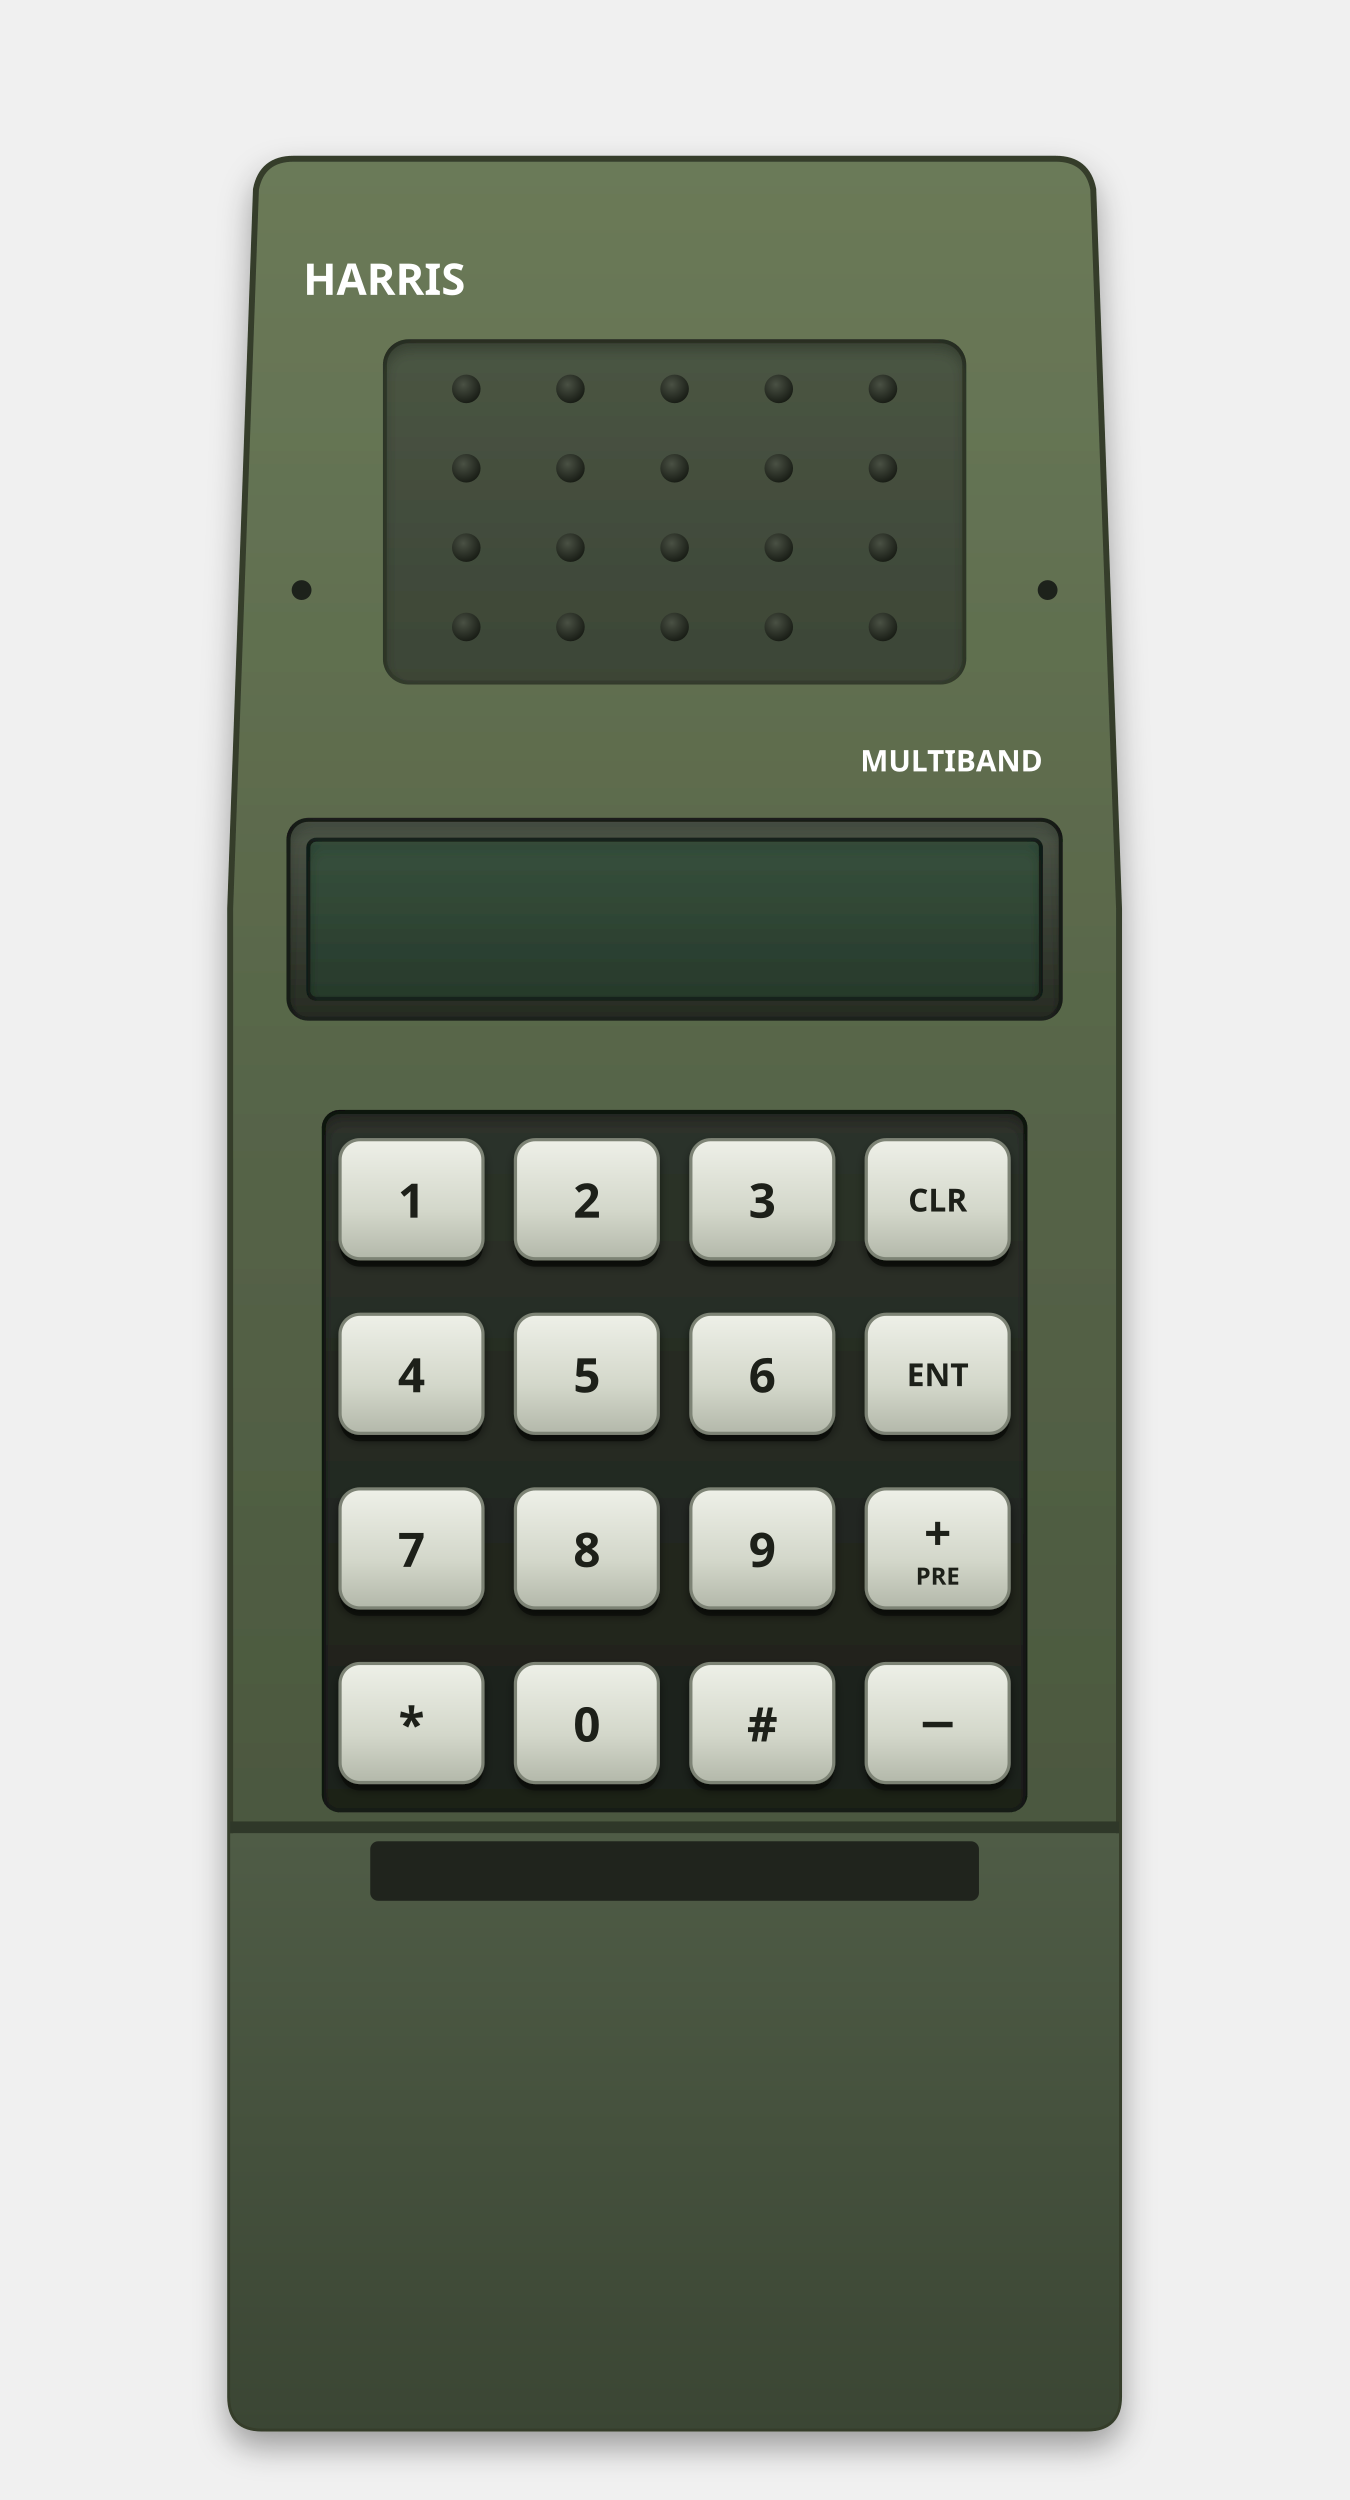
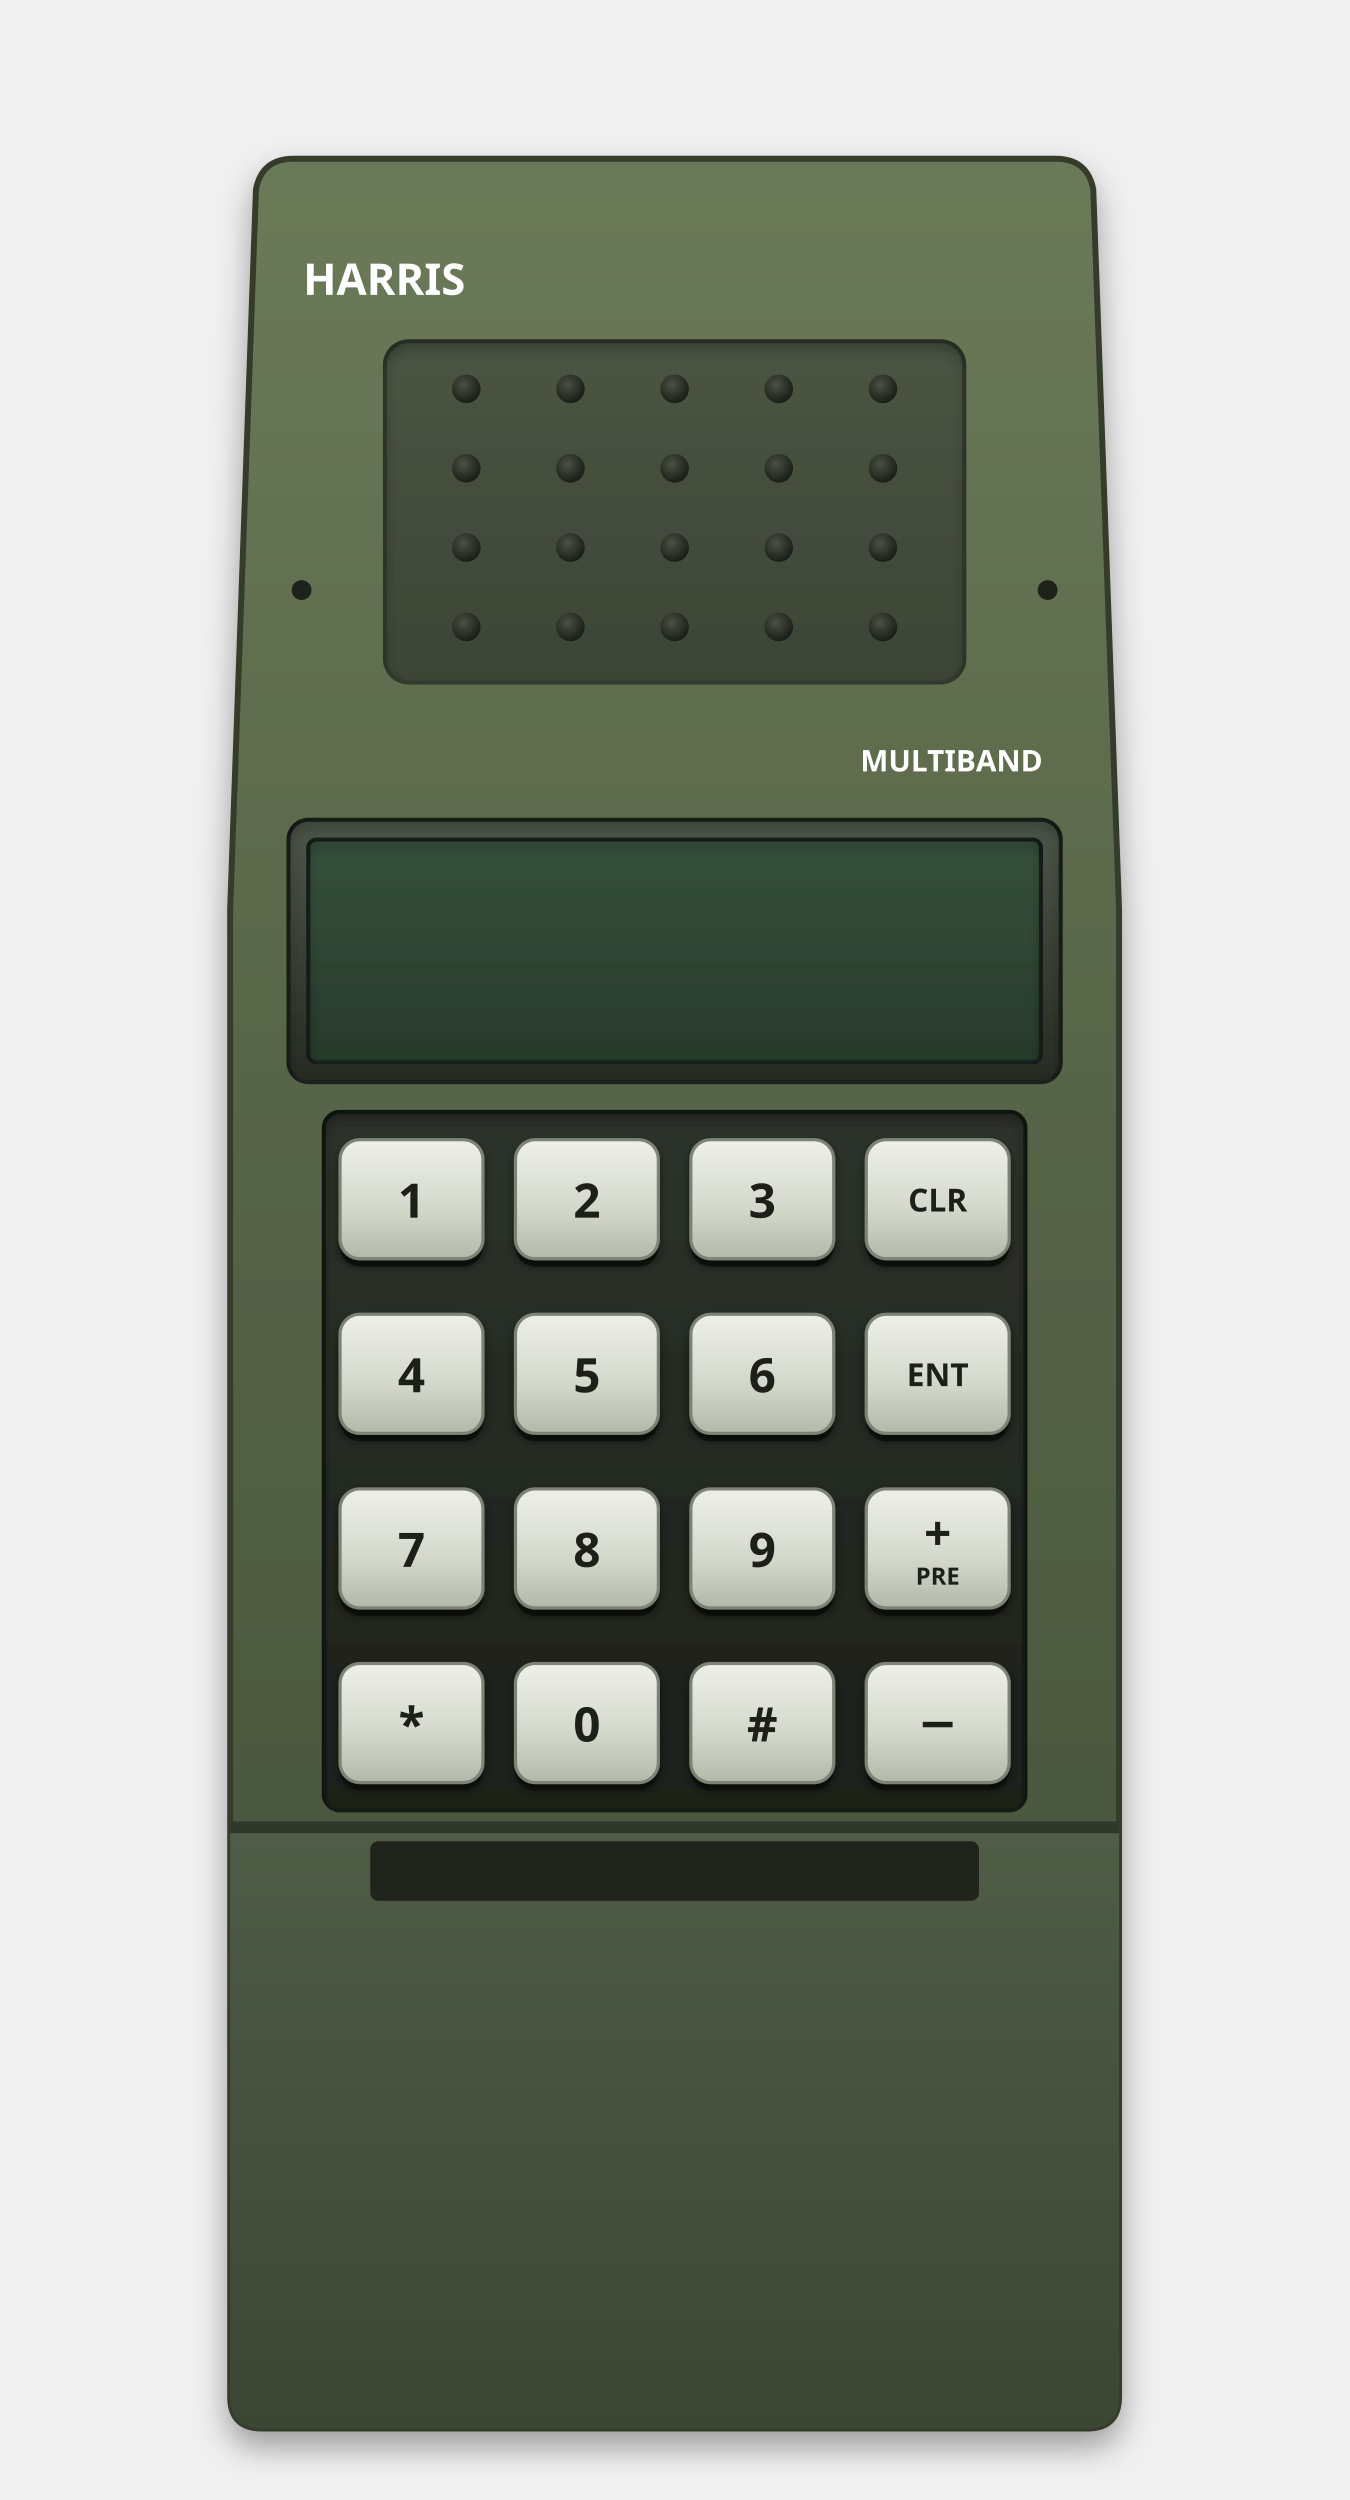
<svg xmlns="http://www.w3.org/2000/svg" id="front-view" viewBox="0 0 340 630">
  <defs>
    <linearGradient id="f-body" x1="0" y1="0" x2="0" y2="1">
      <stop offset="0" stop-color="#6b7a58" />
      <stop offset="0.45" stop-color="#556347" />
      <stop offset="1" stop-color="#434e38" />
    </linearGradient>
    <linearGradient id="f-battery" x1="0" y1="0" x2="0" y2="1">
      <stop offset="0" stop-color="#4f5c46" />
      <stop offset="1" stop-color="#3b4634" />
    </linearGradient>
    <linearGradient id="f-bezel" x1="0" y1="0" x2="0" y2="1">
      <stop offset="0" stop-color="#4d5648" />
      <stop offset="1" stop-color="#262b22" />
    </linearGradient>
    <linearGradient id="f-lcd" x1="0" y1="0" x2="0" y2="1">
      <stop offset="0" stop-color="#37513d" />
      <stop offset="1" stop-color="#27392b" />
    </linearGradient>
    <linearGradient id="f-glass" x1="0" y1="0" x2="0" y2="1">
      <stop offset="0" stop-color="#ffffff" stop-opacity="0.16" />
      <stop offset="0.5" stop-color="#ffffff" stop-opacity="0.03" />
      <stop offset="1" stop-color="#ffffff" stop-opacity="0" />
    </linearGradient>
    <linearGradient id="f-well" x1="0" y1="0" x2="0" y2="1">
      <stop offset="0" stop-color="#2d332a" />
      <stop offset="1" stop-color="#1c2019" />
    </linearGradient>
    <linearGradient id="f-key" x1="0" y1="0" x2="0" y2="1">
      <stop offset="0" stop-color="#eef0e8" />
      <stop offset="0.6" stop-color="#d3d7ca" />
      <stop offset="1" stop-color="#b3b8aa" />
    </linearGradient>
    <linearGradient id="f-key-inert" x1="0" y1="0" x2="0" y2="1">
      <stop offset="0" stop-color="#b9beb0" />
      <stop offset="1" stop-color="#959b8c" />
    </linearGradient>
    <linearGradient id="f-grille" x1="0" y1="0" x2="0" y2="1">
      <stop offset="0" stop-color="#4a5543" />
      <stop offset="1" stop-color="#3c4536" />
    </linearGradient>
    <radialGradient id="f-hole" cx="0.4" cy="0.35" r="0.7">
      <stop offset="0" stop-color="#4a5144" />
      <stop offset="1" stop-color="#161a13" />
    </radialGradient>
    <filter id="f-drop" x="-10%" y="-5%" width="120%" height="115%">
      <feDropShadow dx="0" dy="4" stdDeviation="4" flood-color="#000000" flood-opacity="0.35" />
    </filter>
    <filter id="f-inset" x="-5%" y="-5%" width="110%" height="115%">
      <feComponentTransfer in="SourceAlpha" result="inv">
        <feFuncA type="table" tableValues="1 0" />
      </feComponentTransfer>
      <feGaussianBlur in="inv" stdDeviation="2" result="blur" />
      <feOffset in="blur" dx="0" dy="2" result="off" />
      <feFlood flood-color="#000000" flood-opacity="0.6" />
      <feComposite in2="off" operator="in" result="shadow" />
      <feComposite in="shadow" in2="SourceAlpha" operator="in" result="inner" />
      <feMerge>
        <feMergeNode in="SourceGraphic" />
        <feMergeNode in="inner" />
      </feMerge>
    </filter>
    <filter id="f-key-shadow" x="-20%" y="-20%" width="140%" height="150%">
      <feDropShadow dx="0" dy="1.5" stdDeviation="1.2" flood-color="#000000" flood-opacity="0.5" />
    </filter>
  </defs>
  <style>
    #front-view .body { fill: url(#f-body); stroke: #343c2b; stroke-width: 1.5; }
    #front-view .battery { fill: url(#f-battery); }
    #front-view .seam { fill: #2f3829; }
    #front-view .latch { fill: #20241d; }
    #front-view .grille-panel { fill: url(#f-grille); stroke: #343d2d; stroke-width: 1; }
    #front-view .grille-hole { fill: url(#f-hole); }
    #front-view .side-dot { fill: #1d221b; }
    #front-view .wordmark { font-family: sans-serif; font-weight: 700; fill: #ffffff; }
    #front-view .lcd-bezel { fill: url(#f-bezel); stroke: #1c211a; stroke-width: 1; }
    #front-view .lcd { fill: url(#f-lcd); stroke: #18201a; stroke-width: 1; }
    #front-view .keypad-well { fill: url(#f-well); stroke: #161a13; stroke-width: 1; }
    #front-view .key { fill: url(#f-key); stroke: #7d8375; stroke-width: 0.8; }
    #front-view .key-base { fill: #12150f; }
    #front-view .key-inert { fill: url(#f-key-inert); stroke: #6f7668; stroke-width: 0.8; }
    #front-view .key-label { font-family: sans-serif; font-size: 12px; font-weight: 600; fill: #1d2019; text-anchor: middle; dominant-baseline: central; }
    #front-view .small-label { font-family: sans-serif; font-size: 8px; font-weight: 600; fill: #1d2019; text-anchor: middle; dominant-baseline: central; }
    #front-view .micro-label { font-family: sans-serif; font-size: 6px; font-weight: 600; fill: #1d2019; text-anchor: middle; dominant-baseline: central; }
    #front-view .hit { fill: transparent; stroke: none; }
    #front-view .control { cursor: pointer; }
    #front-view .control:focus { outline: none; }
    #front-view .control:focus-visible .key { stroke: #ffffff; stroke-width: 2; }
    #front-view .key, #front-view .key-inert { filter: url(#f-key-shadow); }
    #front-view .control--active .key { fill: #aab1a0; }
  </style>
  <path class="body" filter="url(#f-drop)" d="M 74 40 H 266 Q 274 40 275.5 47.7 L 282 229 V 604 Q 282 612 274 612 H 66 Q 58 612 58 604 V 229 L 64.5 47.7 Q 66 40 74 40 Z" />
  <g aria-hidden="true">
    <rect class="grille-panel" filter="url(#f-inset)" x="97" y="86" width="146" height="86" rx="6" />
    <g class="grille-hole">
      <circle cx="117.5" cy="98" r="3.6" />
      <circle cx="143.75" cy="98" r="3.6" />
      <circle cx="170" cy="98" r="3.6" />
      <circle cx="196.25" cy="98" r="3.6" />
      <circle cx="222.5" cy="98" r="3.6" />
      <circle cx="117.5" cy="118" r="3.6" />
      <circle cx="143.75" cy="118" r="3.6" />
      <circle cx="170" cy="118" r="3.6" />
      <circle cx="196.25" cy="118" r="3.6" />
      <circle cx="222.5" cy="118" r="3.6" />
      <circle cx="117.5" cy="138" r="3.6" />
      <circle cx="143.75" cy="138" r="3.6" />
      <circle cx="170" cy="138" r="3.6" />
      <circle cx="196.25" cy="138" r="3.6" />
      <circle cx="222.5" cy="138" r="3.6" />
      <circle cx="117.5" cy="158" r="3.6" />
      <circle cx="143.75" cy="158" r="3.6" />
      <circle cx="170" cy="158" r="3.6" />
      <circle cx="196.25" cy="158" r="3.6" />
      <circle cx="222.5" cy="158" r="3.6" />
    </g>
  </g>
  <g aria-hidden="true">
    <circle class="side-dot" cx="76" cy="148.7" r="2.5" />
    <circle class="side-dot" cx="264" cy="148.7" r="2.5" />
  </g>
  <text class="wordmark" x="76.4" y="74.3" font-size="11" textLength="57.2" lengthAdjust="spacingAndGlyphs" aria-hidden="true">HARRIS</text>
  <text class="wordmark" x="216.8" y="194.4" font-size="7.5" textLength="46.8" lengthAdjust="spacingAndGlyphs" aria-hidden="true">MULTIBAND</text>
-   <rect class="lcd-bezel" filter="url(#f-inset)" x="72.7" y="206.6" width="194.6" height="50.1" rx="5" aria-hidden="true" />
-   <rect id="lcd-area" data-control="lcd-area" class="lcd" filter="url(#f-inset)" x="77.7" y="211.6" width="184.6" height="40.1" rx="2" />
+   <rect class="lcd-bezel" filter="url(#f-inset)" x="72.7" y="206.6" width="194.6" height="66.1" rx="5" aria-hidden="true" />
+   <rect id="lcd-area" data-control="lcd-area" class="lcd" filter="url(#f-inset)" x="77.7" y="211.6" width="184.6" height="56.1" rx="2" />
  <g transform="translate(-5.2 0)">
    <rect class="keypad-well" filter="url(#f-inset)" x="86.8" y="280.2" width="176.8" height="176" rx="4" aria-hidden="true" />
    <g class="control" id="keypad-preset-up" data-control="keypad-preset-up" aria-label="Preset up">
      <rect class="hit" x="219.4" y="368.2" width="44.2" height="44" />
      <rect class="key-base" x="223.5" y="377.2" width="36" height="30" rx="5" />
      <rect class="key" x="223.5" y="375.2" width="36" height="30" rx="5" />
      <text class="key-label" x="241.5" y="386">+</text>
      <text class="micro-label" x="241.5" y="397">PRE</text>
    </g>
    <g class="control" id="keypad-preset-down" data-control="keypad-preset-down" aria-label="Preset down">
      <rect class="hit" x="219.4" y="412.2" width="44.2" height="44" />
      <rect class="key-base" x="223.5" y="421.2" width="36" height="30" rx="5" />
      <rect class="key" x="223.5" y="419.2" width="36" height="30" rx="5" />
      <text class="key-label" x="241.5" y="434.2">−</text>
    </g>
    <g class="control" id="keypad-1" data-control="keypad-1" aria-label="Key 1">
      <rect class="hit" x="86.8" y="280.2" width="44.2" height="44" />
      <rect class="key-base" x="90.9" y="289.2" width="36" height="30" rx="5" />
      <rect class="key" x="90.9" y="287.2" width="36" height="30" rx="5" />
      <text class="key-label" x="108.9" y="302.2">1</text>
    </g>
    <g class="control" id="keypad-2" data-control="keypad-2" aria-label="Key 2">
      <rect class="hit" x="131" y="280.2" width="44.2" height="44" />
      <rect class="key-base" x="135.1" y="289.2" width="36" height="30" rx="5" />
      <rect class="key" x="135.1" y="287.2" width="36" height="30" rx="5" />
      <text class="key-label" x="153.1" y="302.2">2</text>
    </g>
    <g class="control" id="keypad-3" data-control="keypad-3" aria-label="Key 3">
      <rect class="hit" x="175.2" y="280.2" width="44.2" height="44" />
      <rect class="key-base" x="179.3" y="289.2" width="36" height="30" rx="5" />
      <rect class="key" x="179.3" y="287.2" width="36" height="30" rx="5" />
      <text class="key-label" x="197.3" y="302.2">3</text>
    </g>
    <g class="control" id="keypad-4" data-control="keypad-4" aria-label="Key 4">
      <rect class="hit" x="86.8" y="324.2" width="44.2" height="44" />
      <rect class="key-base" x="90.9" y="333.2" width="36" height="30" rx="5" />
      <rect class="key" x="90.9" y="331.2" width="36" height="30" rx="5" />
      <text class="key-label" x="108.9" y="346.2">4</text>
    </g>
    <g class="control" id="keypad-5" data-control="keypad-5" aria-label="Key 5">
      <rect class="hit" x="131" y="324.2" width="44.2" height="44" />
      <rect class="key-base" x="135.1" y="333.2" width="36" height="30" rx="5" />
      <rect class="key" x="135.1" y="331.2" width="36" height="30" rx="5" />
      <text class="key-label" x="153.1" y="346.2">5</text>
    </g>
    <g class="control" id="keypad-6" data-control="keypad-6" aria-label="Key 6">
      <rect class="hit" x="175.2" y="324.2" width="44.2" height="44" />
      <rect class="key-base" x="179.3" y="333.2" width="36" height="30" rx="5" />
      <rect class="key" x="179.3" y="331.2" width="36" height="30" rx="5" />
      <text class="key-label" x="197.3" y="346.2">6</text>
    </g>
    <g class="control" id="keypad-7" data-control="keypad-7" aria-label="Key 7">
      <rect class="hit" x="86.8" y="368.2" width="44.2" height="44" />
      <rect class="key-base" x="90.9" y="377.2" width="36" height="30" rx="5" />
      <rect class="key" x="90.9" y="375.2" width="36" height="30" rx="5" />
      <text class="key-label" x="108.9" y="390.2">7</text>
    </g>
    <g class="control" id="keypad-8" data-control="keypad-8" aria-label="Key 8">
      <rect class="hit" x="131" y="368.2" width="44.2" height="44" />
      <rect class="key-base" x="135.1" y="377.2" width="36" height="30" rx="5" />
      <rect class="key" x="135.1" y="375.2" width="36" height="30" rx="5" />
      <text class="key-label" x="153.1" y="390.2">8</text>
    </g>
    <g class="control" id="keypad-9" data-control="keypad-9" aria-label="Key 9">
      <rect class="hit" x="175.2" y="368.2" width="44.2" height="44" />
      <rect class="key-base" x="179.3" y="377.2" width="36" height="30" rx="5" />
      <rect class="key" x="179.3" y="375.2" width="36" height="30" rx="5" />
      <text class="key-label" x="197.3" y="390.2">9</text>
    </g>
    <g class="control" id="keypad-clear" data-control="keypad-clear" aria-label="Clear">
      <rect class="hit" x="219.4" y="280.2" width="44.2" height="44" />
      <rect class="key-base" x="223.5" y="289.2" width="36" height="30" rx="5" />
      <rect class="key" x="223.5" y="287.2" width="36" height="30" rx="5" />
      <text class="small-label" x="241.5" y="302.2">CLR</text>
    </g>
    <g class="control" id="keypad-star" data-control="keypad-star" aria-label="Key star">
      <rect class="hit" x="86.8" y="412.2" width="44.2" height="44" />
      <rect class="key-base" x="90.9" y="421.2" width="36" height="30" rx="5" />
      <rect class="key" x="90.9" y="419.2" width="36" height="30" rx="5" />
      <text class="key-label" x="108.9" y="434.2">*</text>
    </g>
    <g class="control" id="keypad-0" data-control="keypad-0" aria-label="Key 0">
      <rect class="hit" x="131" y="412.2" width="44.2" height="44" />
      <rect class="key-base" x="135.1" y="421.2" width="36" height="30" rx="5" />
      <rect class="key" x="135.1" y="419.2" width="36" height="30" rx="5" />
      <text class="key-label" x="153.1" y="434.2">0</text>
    </g>
    <g class="control" id="keypad-hash" data-control="keypad-hash" aria-label="Key hash">
      <rect class="hit" x="175.2" y="412.2" width="44.2" height="44" />
      <rect class="key-base" x="179.3" y="421.2" width="36" height="30" rx="5" />
      <rect class="key" x="179.3" y="419.2" width="36" height="30" rx="5" />
      <text class="key-label" x="197.3" y="434.2">#</text>
    </g>
    <g class="control" id="keypad-enter" data-control="keypad-enter" aria-label="Enter">
      <rect class="hit" x="219.4" y="324.2" width="44.2" height="44" />
      <rect class="key-base" x="223.5" y="333.2" width="36" height="30" rx="5" />
      <rect class="key" x="223.5" y="331.2" width="36" height="30" rx="5" />
      <text class="small-label" x="241.5" y="346.2">ENT</text>
    </g>
  </g>
  <rect class="seam" x="58" y="459" width="224" height="3" aria-hidden="true" />
  <path class="battery" d="M 58 462 H 282 V 604 Q 282 612 274 612 H 66 Q 58 612 58 604 Z" aria-hidden="true" />
  <rect class="latch" x="93.3" y="464" width="153.4" height="15" rx="2" aria-hidden="true" />
</svg>
